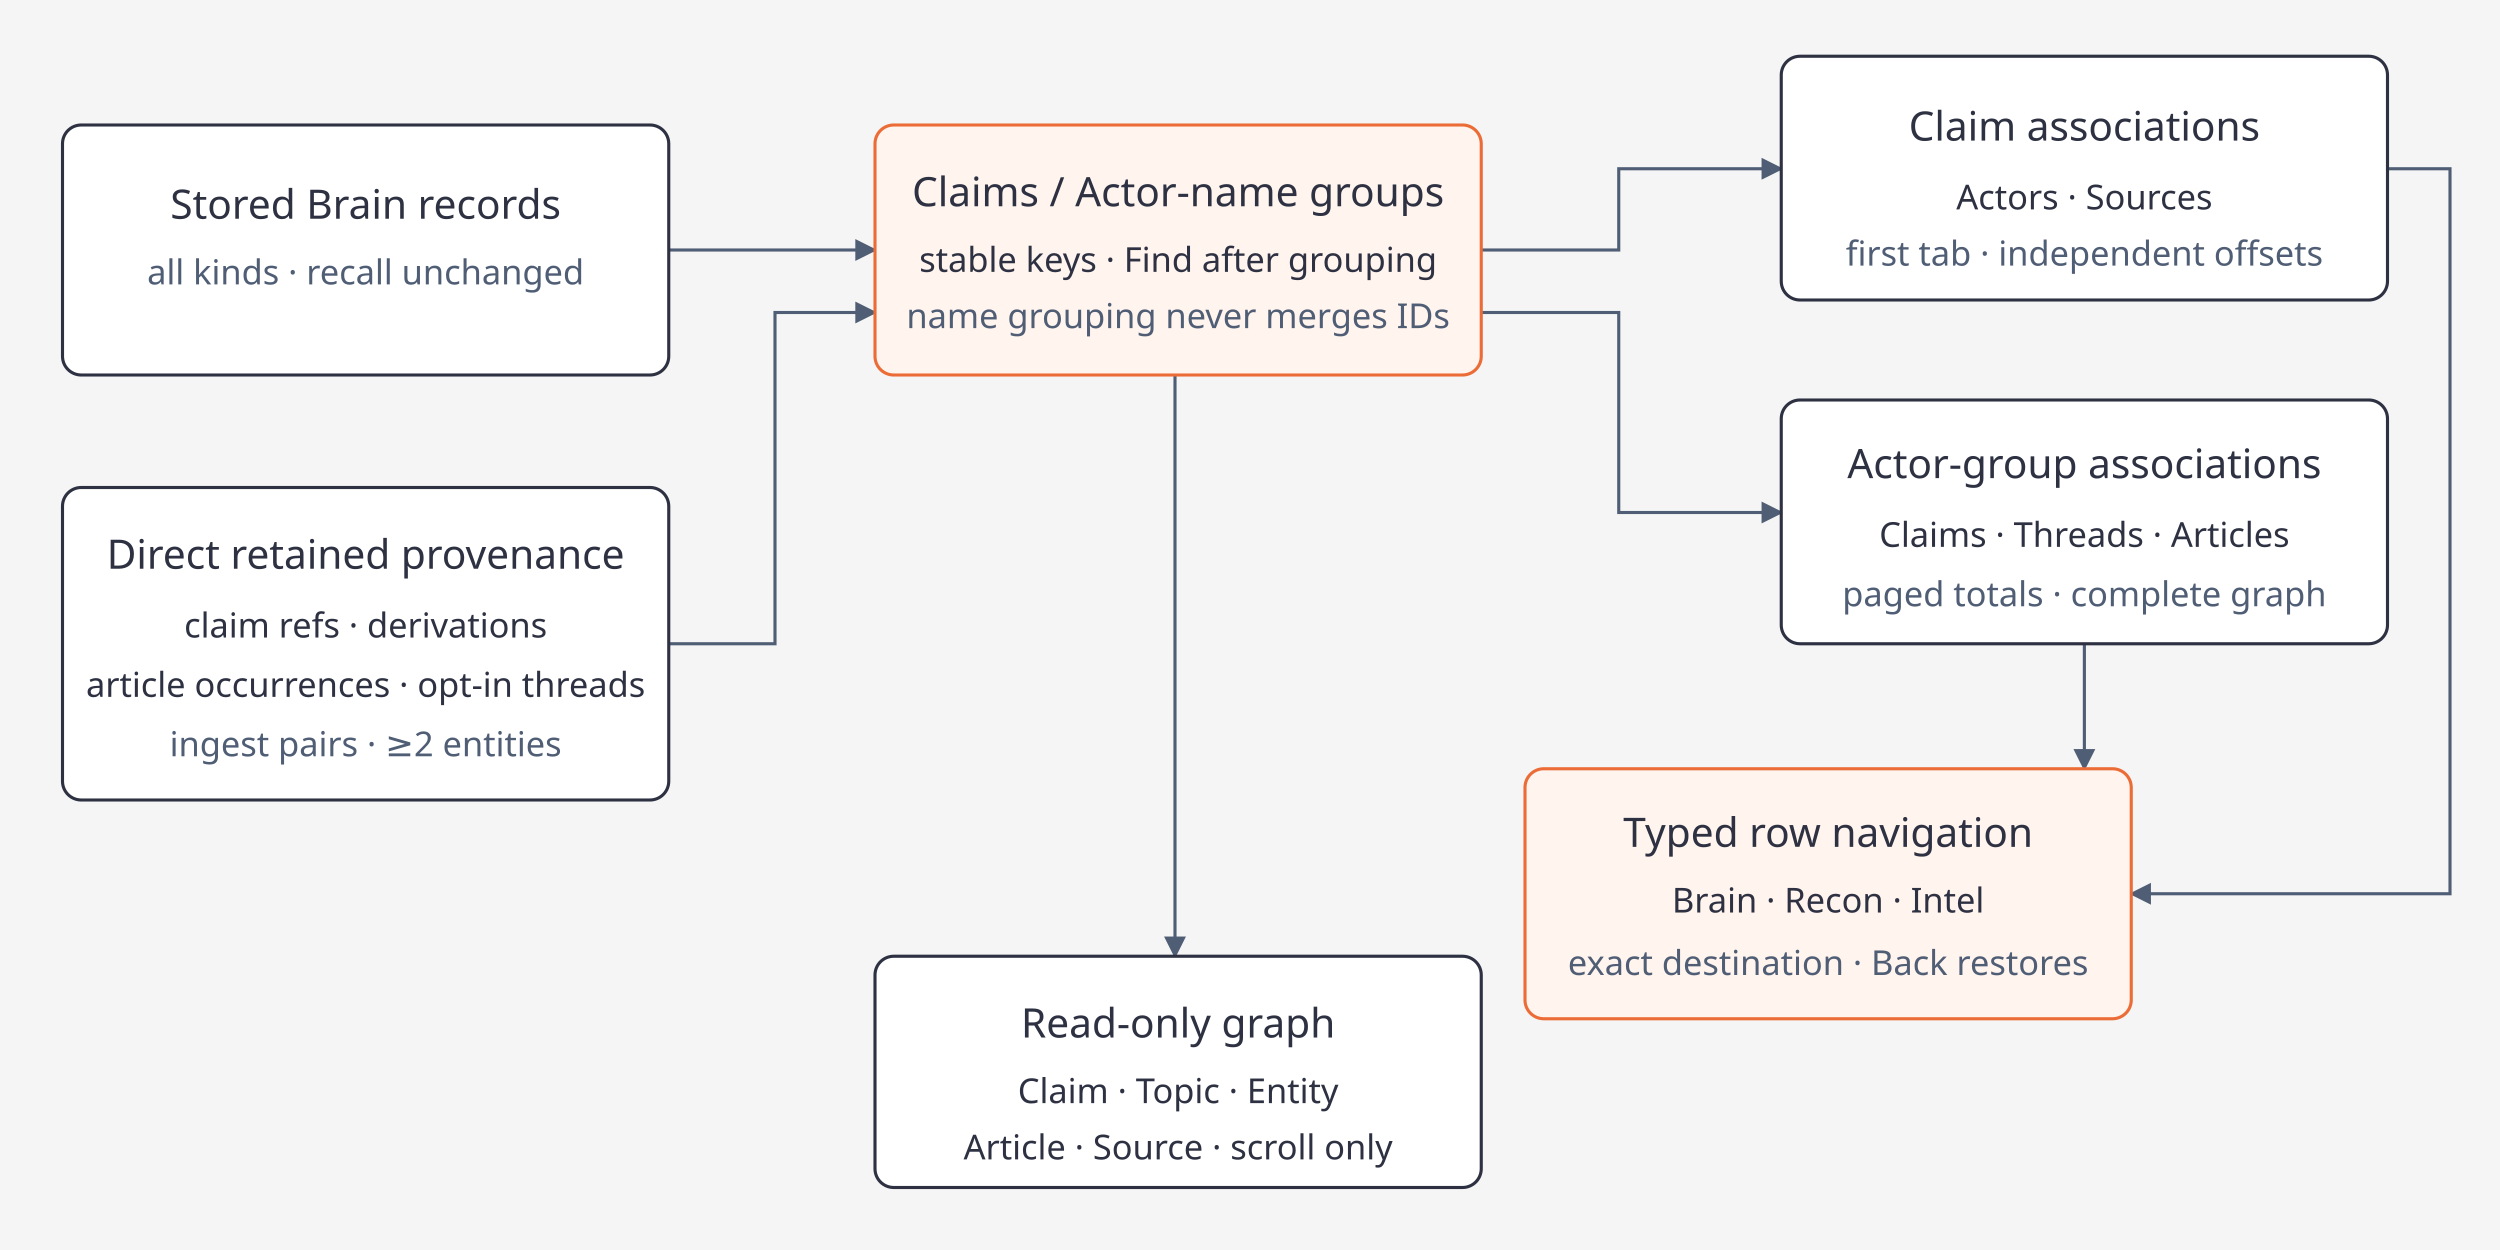
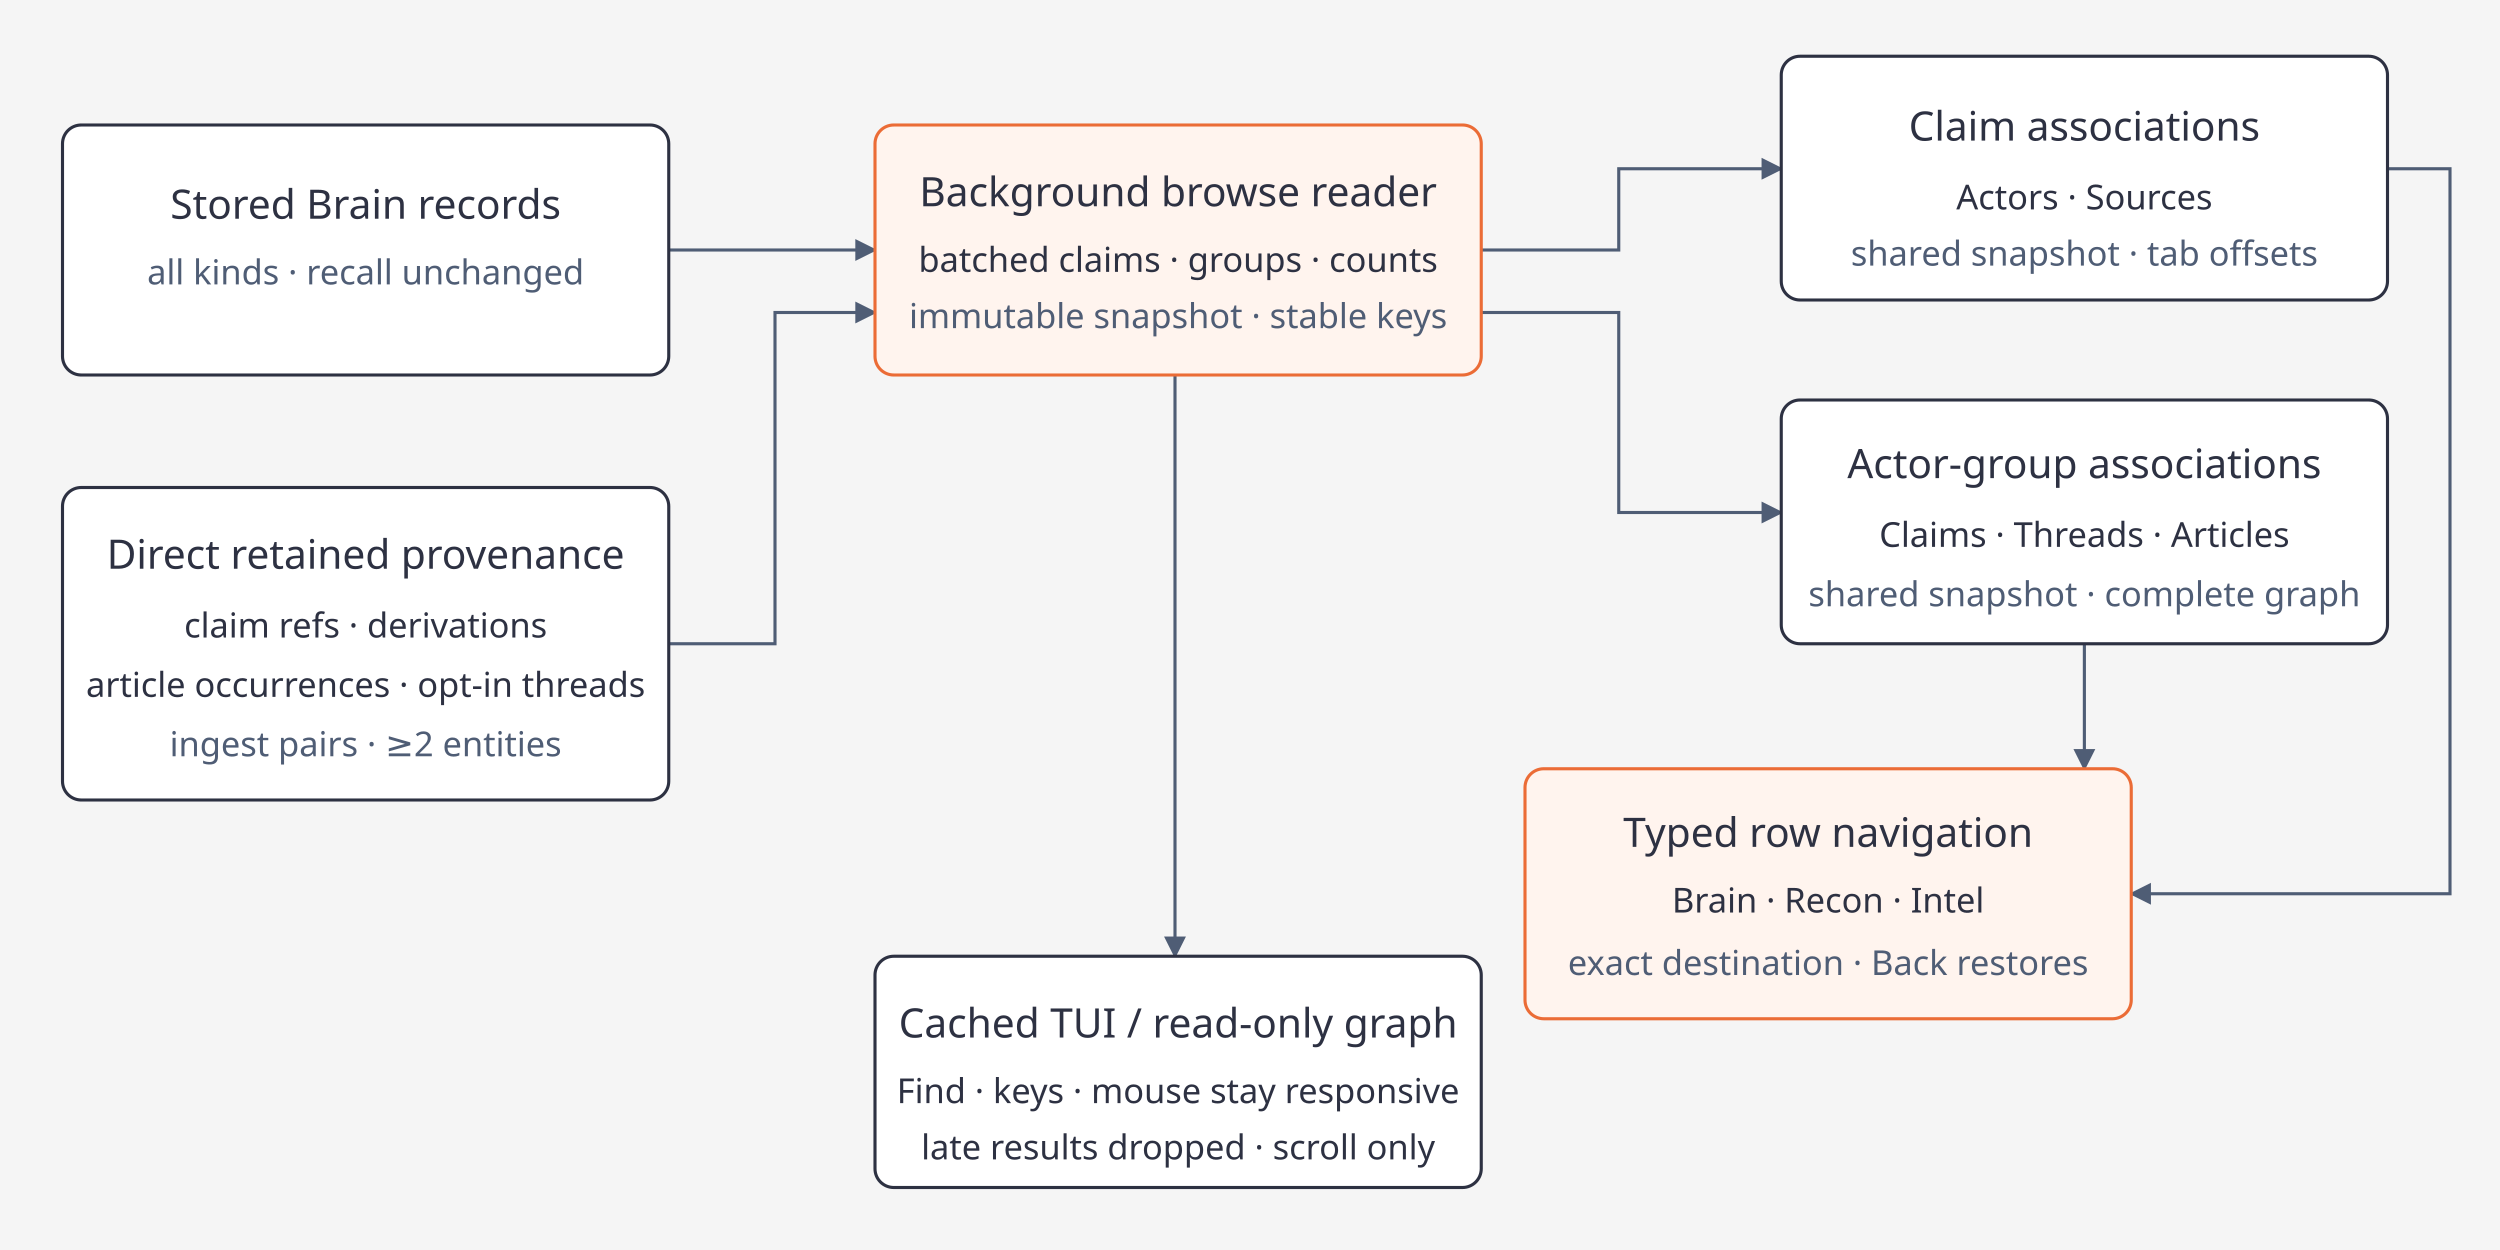
<svg xmlns="http://www.w3.org/2000/svg" viewBox="0 0 800 400" role="img" aria-labelledby="brain-browse-title brain-browse-desc">
  <defs>
    <marker id="arrow" viewBox="0 0 10 10" refX="9" refY="5" markerWidth="7" markerHeight="7" orient="auto">
      <path d="M0 0 L10 5 L0 10 Z" fill="#4f5d75" />
    </marker>
  </defs>
  <rect width="800" height="400" fill="#f5f5f5" />
  <g fill="none" stroke="#4f5d75" marker-end="url(#arrow)">
    <path d="M214 80 H280" />
    <path d="M214 206 H248 V100 H280" />
    <path d="M474 80 H518 V54 H570" />
    <path d="M474 100 H518 V164 H570" />
    <path d="M764 54 H784 V286 H682" />
    <path d="M667 206 V246" />
    <path d="M376 120 V306" />
  </g>
  <g font-family="Geist,system-ui,sans-serif" font-size="13" fill="#2d3142" text-anchor="middle">
    <rect x="20" y="40" width="194" height="80" rx="6" fill="#fff" stroke="#2d3142" />
    <text x="117" y="70">Stored Brain records</text>
    <text x="117" y="91" font-size="11" fill="#4f5d75">all kinds · recall unchanged</text>
    <rect x="20" y="156" width="194" height="100" rx="6" fill="#fff" stroke="#2d3142" />
    <text x="117" y="182">Direct retained provenance</text>
    <text x="117" y="204" font-size="11">claim refs · derivations</text>
    <text x="117" y="223" font-size="11">article occurrences · opt-in threads</text>
    <text x="117" y="242" font-size="11" fill="#4f5d75">ingest pairs · ≥2 entities</text>
    <rect x="280" y="40" width="194" height="80" rx="6" fill="#fff4ee" stroke="#eb6c36" />
-     <text x="377" y="66">Claims / Actor-name groups</text>
-     <text x="377" y="87" font-size="11">stable keys · Find after grouping</text>
-     <text x="377" y="105" font-size="11" fill="#4f5d75">name grouping never merges IDs</text>
+     <text x="377" y="66">Background browse reader</text>
+     <text x="377" y="87" font-size="11">batched claims · groups · counts</text>
+     <text x="377" y="105" font-size="11" fill="#4f5d75">immutable snapshot · stable keys</text>
    <rect x="570" y="18" width="194" height="78" rx="6" fill="#fff" stroke="#2d3142" />
    <text x="667" y="45">Claim associations</text>
    <text x="667" y="67" font-size="11">Actors · Sources</text>
-     <text x="667" y="85" font-size="11" fill="#4f5d75">first tab · independent offsets</text>
+     <text x="667" y="85" font-size="11" fill="#4f5d75">shared snapshot · tab offsets</text>
    <rect x="570" y="128" width="194" height="78" rx="6" fill="#fff" stroke="#2d3142" />
    <text x="667" y="153">Actor-group associations</text>
    <text x="667" y="175" font-size="11">Claims · Threads · Articles</text>
-     <text x="667" y="194" font-size="11" fill="#4f5d75">paged totals · complete graph</text>
+     <text x="667" y="194" font-size="11" fill="#4f5d75">shared snapshot · complete graph</text>
    <rect x="488" y="246" width="194" height="80" rx="6" fill="#fff4ee" stroke="#eb6c36" />
    <text x="585" y="271">Typed row navigation</text>
    <text x="585" y="292" font-size="11">Brain · Recon · Intel</text>
    <text x="585" y="312" font-size="11" fill="#4f5d75">exact destination · Back restores</text>
    <rect x="280" y="306" width="194" height="74" rx="6" fill="#fff" stroke="#2d3142" />
-     <text x="377" y="332">Read-only graph</text>
-     <text x="377" y="353" font-size="11">Claim · Topic · Entity</text>
-     <text x="377" y="371" font-size="11">Article · Source · scroll only</text>
+     <text x="377" y="332">Cached TUI / read-only graph</text>
+     <text x="377" y="353" font-size="11">Find · keys · mouse stay responsive</text>
+     <text x="377" y="371" font-size="11">late results dropped · scroll only</text>
  </g>
</svg>
